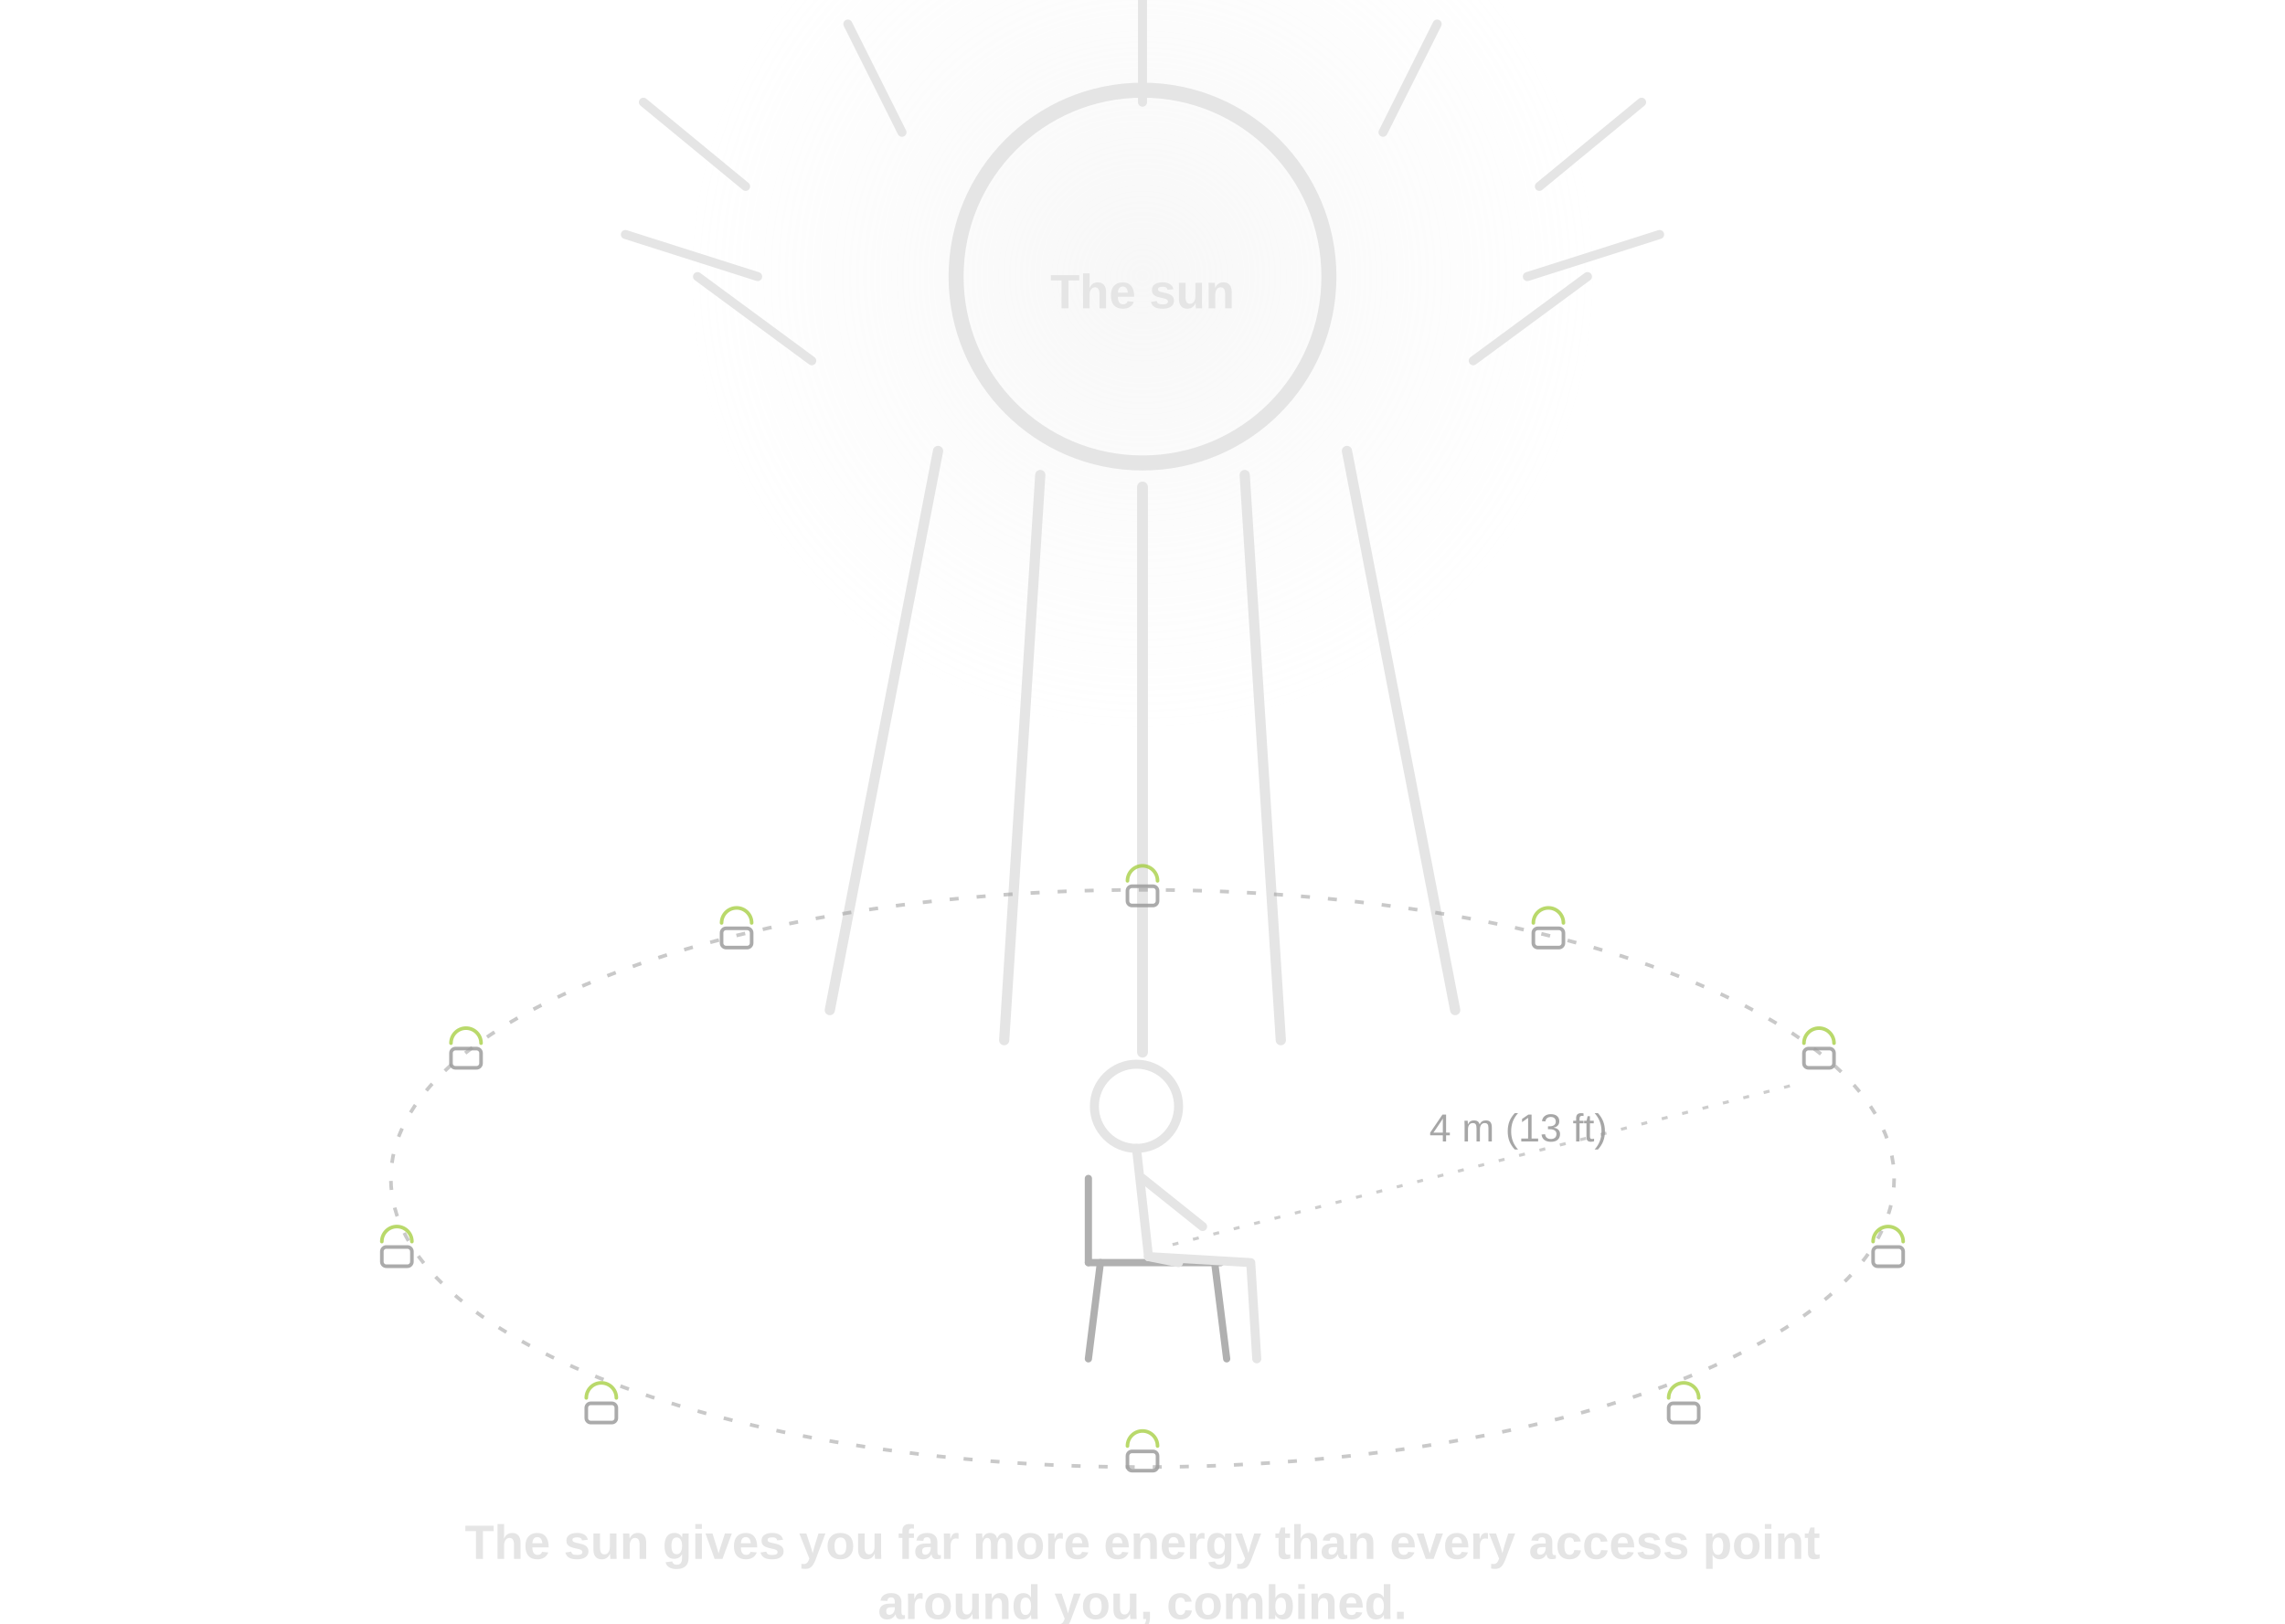
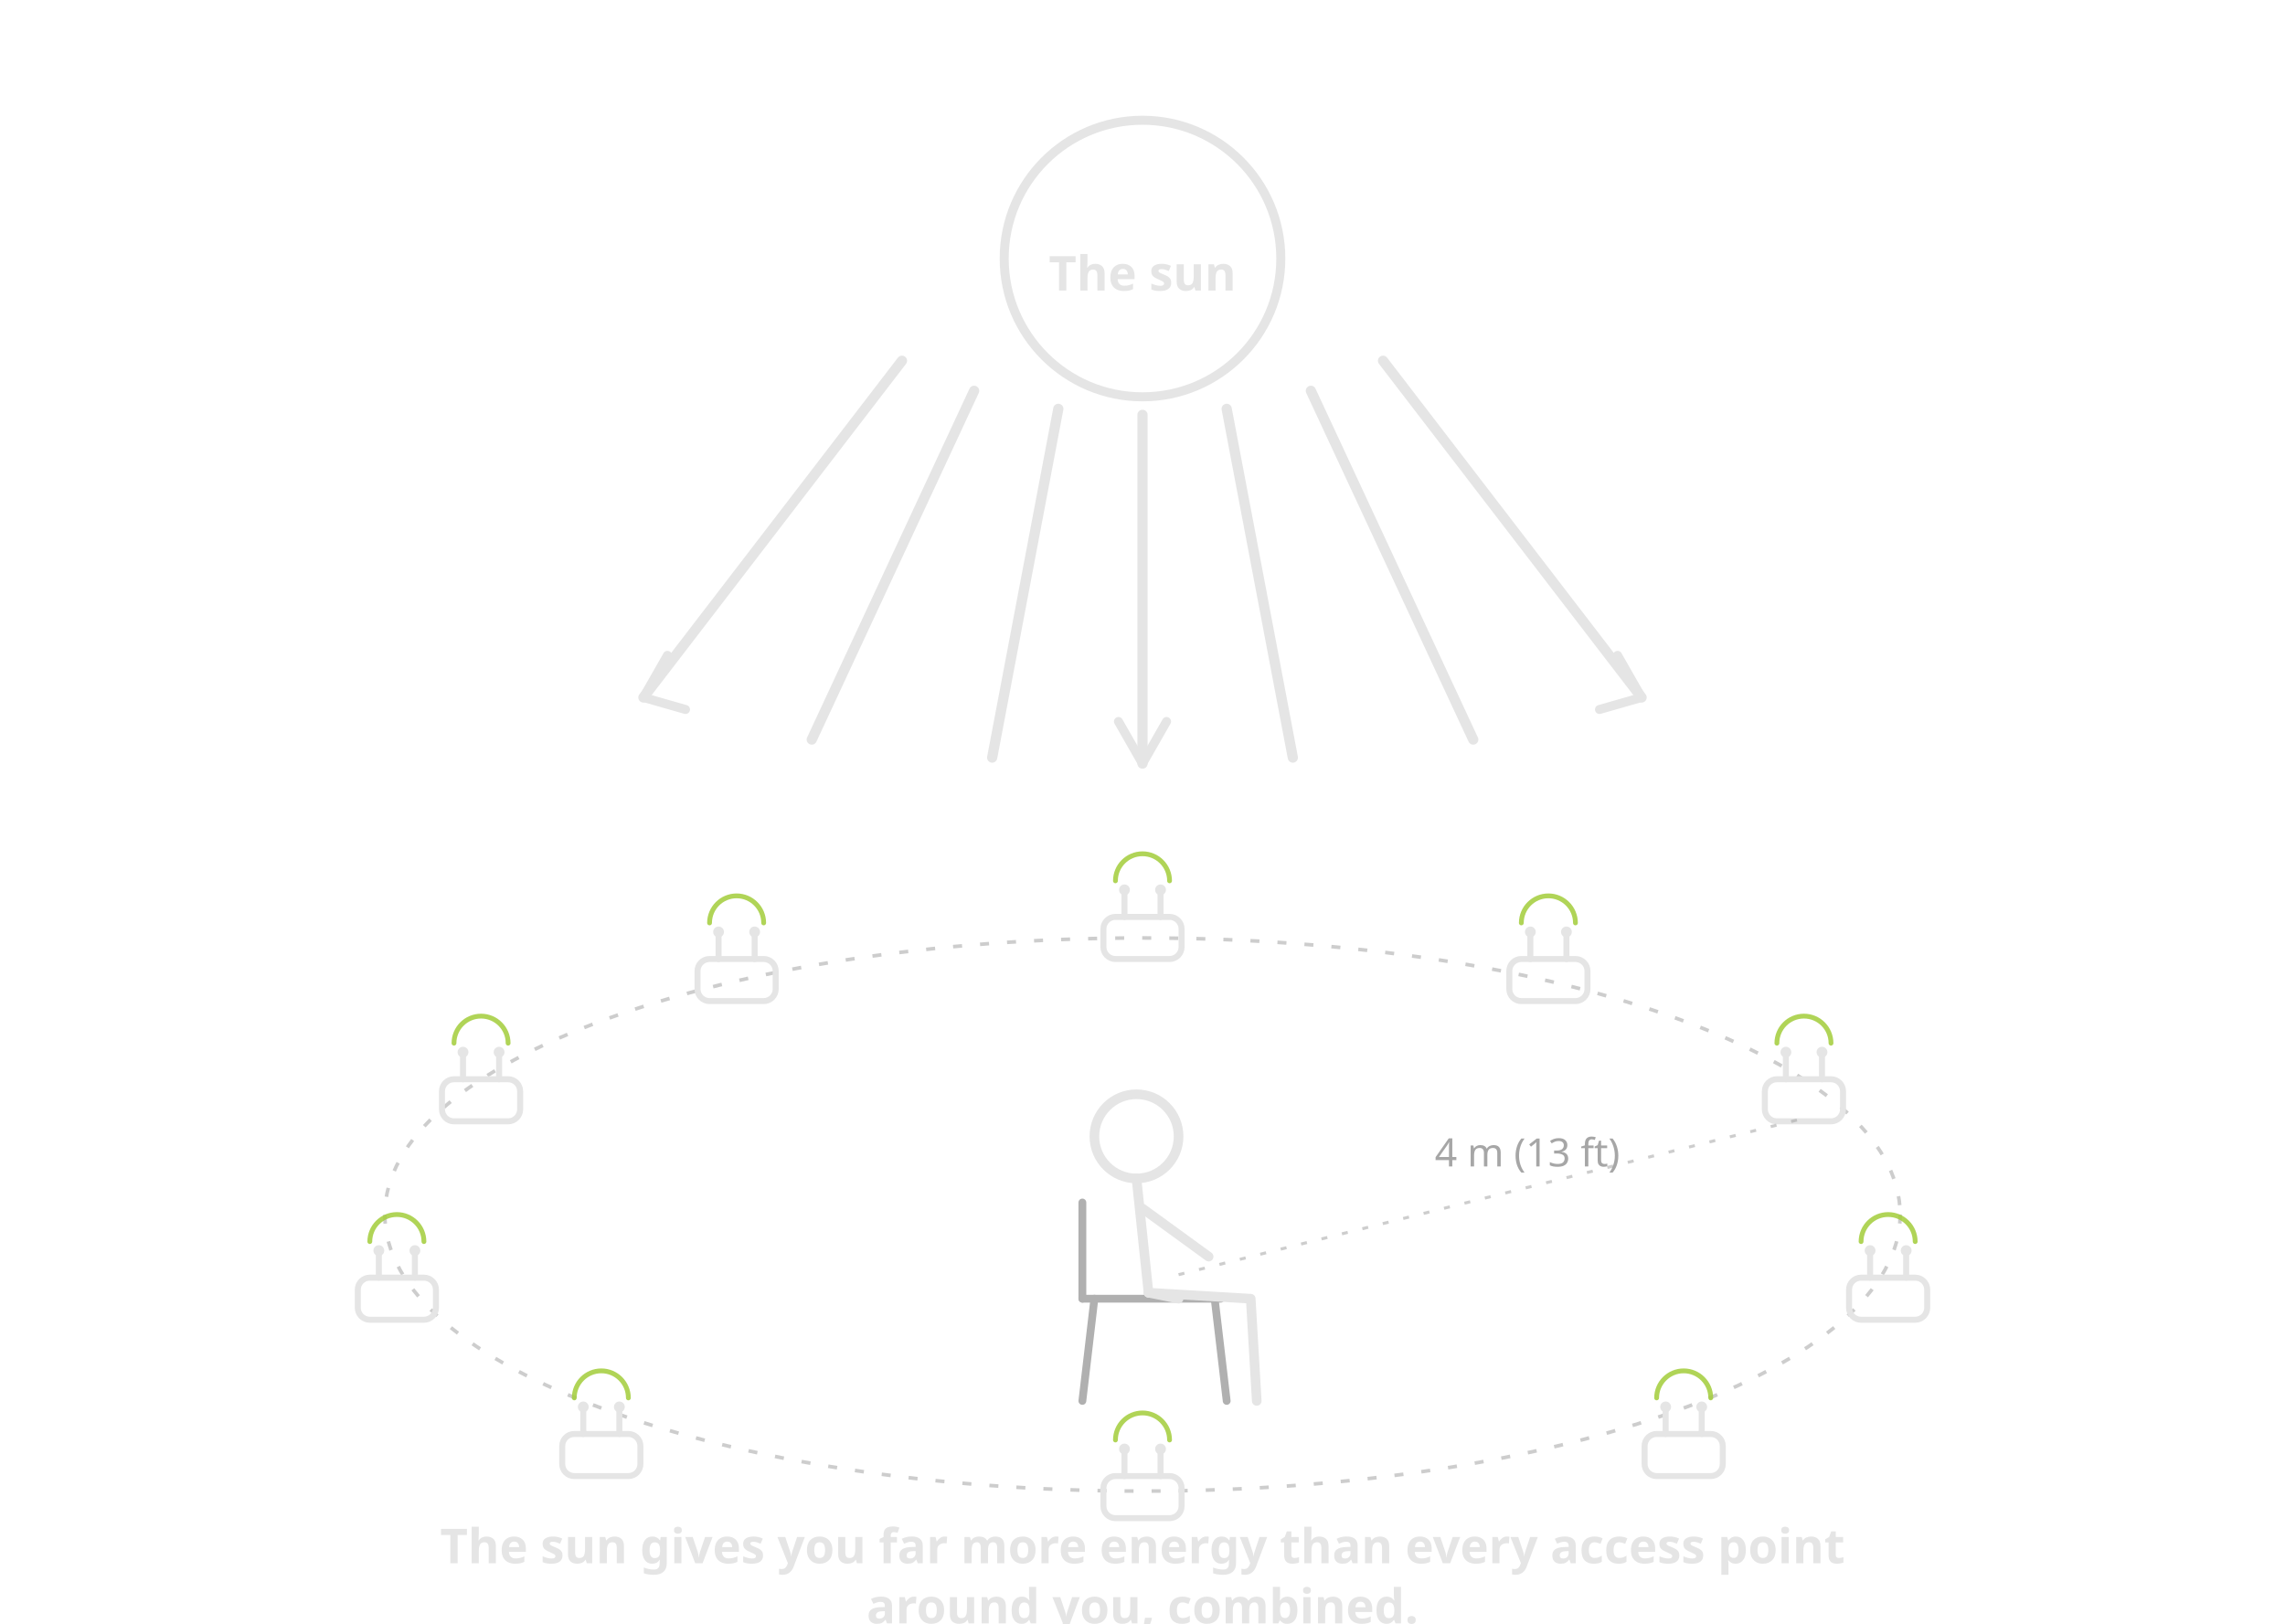
- <svg xmlns="http://www.w3.org/2000/svg" viewBox="0 0 760 540" width="760" height="540" role="img" aria-label="A person sits relaxed in the center of the scene. A large radiant sun above pours many strong beams of energy down onto the person. Around the person, four meters away, is a ring of ten small, faint Wi-Fi access points giving off only tiny, weak signals. The sun's energy is shown as vastly larger than all the access points combined.">
+ <svg xmlns="http://www.w3.org/2000/svg" viewBox="0 0 760 540" width="760" height="540" font-family="IBM Plex Sans, sans-serif" fill="none">
+   <circle cx="380" cy="86" r="46" stroke="#E5E5E5" stroke-width="3" />
+   <g stroke="#E5E5E5" stroke-width="3.4" stroke-linecap="round">
+     <line x1="300" y1="120" x2="214" y2="232" />
+     <line x1="324" y1="130" x2="270" y2="246" />
+     <line x1="352" y1="136" x2="330" y2="252" />
+     <line x1="380" y1="138" x2="380" y2="254" />
+     <line x1="408" y1="136" x2="430" y2="252" />
+     <line x1="436" y1="130" x2="490" y2="246" />
+     <line x1="460" y1="120" x2="546" y2="232" />
+   </g>
+   <g stroke="#E5E5E5" stroke-width="3" stroke-linecap="round">
+     <path d="M214 232 L222 218 M214 232 L228 236" />
+     <path d="M380 254 L372 240 M380 254 L388 240" />
+     <path d="M546 232 L532 236 M546 232 L538 218" />
+   </g>
+   <text x="380" y="91" font-size="16" fill="#E5E5E5" text-anchor="middle" font-weight="600" dominant-baseline="middle">The sun</text>
+   <ellipse cx="380" cy="404" rx="252" ry="92" stroke="#9C9C9C" stroke-width="1.2" stroke-dasharray="3 6" opacity="0.5" />
  <defs>
-     <radialGradient id="sunGlow" cx="50%" cy="50%" r="50%">
-       <stop offset="0%" stop-color="#E5E5E5" stop-opacity="0.30" />
-       <stop offset="60%" stop-color="#E5E5E5" stop-opacity="0.10" />
-       <stop offset="100%" stop-color="#E5E5E5" stop-opacity="0" />
-     </radialGradient>
+     <g id="ap">
+       <g stroke="#E5E5E5" stroke-width="2" stroke-linecap="round">
+         <line x1="-6" y1="-7" x2="-6" y2="-15" />
+         <line x1="6" y1="-7" x2="6" y2="-15" />
+       </g>
+       <circle cx="-6" cy="-16" r="1.8" fill="#E5E5E5" />
+       <circle cx="6" cy="-16" r="1.8" fill="#E5E5E5" />
+       <rect x="-13" y="-7" width="26" height="14" rx="4" stroke="#E5E5E5" stroke-width="2" />
+       <path d="M-9 -19 A8 8 0 0 1 9 -19" stroke="#A2CC3A" stroke-width="1.6" stroke-linecap="round" opacity="0.85" />
+     </g>
  </defs>
-   <circle cx="380" cy="92" r="150" fill="url(#sunGlow)" />
-   <g stroke="#E5E5E5" stroke-linecap="round" fill="none">
-     <line x1="312" y1="150" x2="276" y2="336" stroke-width="3.4" />
-     <line x1="346" y1="158" x2="334" y2="346" stroke-width="3.4" />
-     <line x1="380" y1="162" x2="380" y2="350" stroke-width="3.6" />
-     <line x1="414" y1="158" x2="426" y2="346" stroke-width="3.4" />
-     <line x1="448" y1="150" x2="484" y2="336" stroke-width="3.4" />
-     <line x1="270" y1="120" x2="232" y2="92" stroke-width="3" />
-     <line x1="252" y1="92" x2="208" y2="78" stroke-width="3" />
-     <line x1="248" y1="62" x2="214" y2="34" stroke-width="3" />
-     <line x1="300" y1="44" x2="282" y2="8" stroke-width="3" />
-     <line x1="380" y1="34" x2="380" y2="0" stroke-width="3" />
-     <line x1="460" y1="44" x2="478" y2="8" stroke-width="3" />
-     <line x1="512" y1="62" x2="546" y2="34" stroke-width="3" />
-     <line x1="508" y1="92" x2="552" y2="78" stroke-width="3" />
-     <line x1="490" y1="120" x2="528" y2="92" stroke-width="3" />
+   <use href="#ap" transform="translate(380,312)" />
+   <use href="#ap" transform="translate(515,326)" />
+   <use href="#ap" transform="translate(600,366)" />
+   <use href="#ap" transform="translate(628,432)" />
+   <use href="#ap" transform="translate(560,484)" />
+   <use href="#ap" transform="translate(380,498)" />
+   <use href="#ap" transform="translate(200,484)" />
+   <use href="#ap" transform="translate(132,432)" />
+   <use href="#ap" transform="translate(160,366)" />
+   <use href="#ap" transform="translate(245,326)" />
+   <g stroke="#9C9C9C" stroke-width="2.6" stroke-linecap="round" stroke-linejoin="round" opacity="0.8">
+     <path d="M360 432 L406 432" />
+     <path d="M360 432 L360 400" />
+     <path d="M404 432 L408 466" />
+     <path d="M364 432 L360 466" />
  </g>
-   <circle cx="380" cy="92" r="62" stroke="#E5E5E5" stroke-width="5" fill="none" />
-   <text x="380" y="98" font-family="'IBM Plex Sans','Helvetica Neue',Arial,sans-serif" font-size="16" fill="#E5E5E5" text-anchor="middle" font-weight="700" dominant-baseline="middle">The sun</text>
-   <ellipse cx="380" cy="392" rx="250" ry="96" stroke="#9C9C9C" stroke-width="1.2" fill="none" stroke-dasharray="3 6" opacity="0.55" />
-   <g>
-     <g transform="translate(380,298)">
-       <rect x="-5" y="-3.2" width="10" height="6.4" rx="1.5" stroke="#9C9C9C" stroke-width="1.2" fill="none" opacity="0.85" />
-       <path d="M-5 -5 A4 4 0 0 1 5 -5" stroke="#A2CC3A" stroke-width="1.2" fill="none" stroke-linecap="round" opacity="0.75" />
-     </g>
-     <g transform="translate(515,312)">
-       <rect x="-5" y="-3.2" width="10" height="6.4" rx="1.5" stroke="#9C9C9C" stroke-width="1.2" fill="none" opacity="0.85" />
-       <path d="M-5 -5 A4 4 0 0 1 5 -5" stroke="#A2CC3A" stroke-width="1.2" fill="none" stroke-linecap="round" opacity="0.75" />
-     </g>
-     <g transform="translate(605,352)">
-       <rect x="-5" y="-3.2" width="10" height="6.4" rx="1.5" stroke="#9C9C9C" stroke-width="1.2" fill="none" opacity="0.85" />
-       <path d="M-5 -5 A4 4 0 0 1 5 -5" stroke="#A2CC3A" stroke-width="1.2" fill="none" stroke-linecap="round" opacity="0.75" />
-     </g>
-     <g transform="translate(628,418)">
-       <rect x="-5" y="-3.2" width="10" height="6.4" rx="1.5" stroke="#9C9C9C" stroke-width="1.2" fill="none" opacity="0.85" />
-       <path d="M-5 -5 A4 4 0 0 1 5 -5" stroke="#A2CC3A" stroke-width="1.2" fill="none" stroke-linecap="round" opacity="0.75" />
-     </g>
-     <g transform="translate(560,470)">
-       <rect x="-5" y="-3.2" width="10" height="6.4" rx="1.5" stroke="#9C9C9C" stroke-width="1.2" fill="none" opacity="0.85" />
-       <path d="M-5 -5 A4 4 0 0 1 5 -5" stroke="#A2CC3A" stroke-width="1.2" fill="none" stroke-linecap="round" opacity="0.75" />
-     </g>
-     <g transform="translate(380,486)">
-       <rect x="-5" y="-3.2" width="10" height="6.4" rx="1.5" stroke="#9C9C9C" stroke-width="1.2" fill="none" opacity="0.85" />
-       <path d="M-5 -5 A4 4 0 0 1 5 -5" stroke="#A2CC3A" stroke-width="1.2" fill="none" stroke-linecap="round" opacity="0.75" />
-     </g>
-     <g transform="translate(200,470)">
-       <rect x="-5" y="-3.2" width="10" height="6.4" rx="1.5" stroke="#9C9C9C" stroke-width="1.2" fill="none" opacity="0.85" />
-       <path d="M-5 -5 A4 4 0 0 1 5 -5" stroke="#A2CC3A" stroke-width="1.2" fill="none" stroke-linecap="round" opacity="0.75" />
-     </g>
-     <g transform="translate(132,418)">
-       <rect x="-5" y="-3.2" width="10" height="6.4" rx="1.5" stroke="#9C9C9C" stroke-width="1.2" fill="none" opacity="0.85" />
-       <path d="M-5 -5 A4 4 0 0 1 5 -5" stroke="#A2CC3A" stroke-width="1.2" fill="none" stroke-linecap="round" opacity="0.75" />
-     </g>
-     <g transform="translate(155,352)">
-       <rect x="-5" y="-3.2" width="10" height="6.4" rx="1.5" stroke="#9C9C9C" stroke-width="1.2" fill="none" opacity="0.85" />
-       <path d="M-5 -5 A4 4 0 0 1 5 -5" stroke="#A2CC3A" stroke-width="1.2" fill="none" stroke-linecap="round" opacity="0.75" />
-     </g>
-     <g transform="translate(245,312)">
-       <rect x="-5" y="-3.2" width="10" height="6.4" rx="1.5" stroke="#9C9C9C" stroke-width="1.2" fill="none" opacity="0.85" />
-       <path d="M-5 -5 A4 4 0 0 1 5 -5" stroke="#A2CC3A" stroke-width="1.2" fill="none" stroke-linecap="round" opacity="0.75" />
-     </g>
+   <g stroke="#E5E5E5" stroke-width="3.2" stroke-linecap="round" stroke-linejoin="round">
+     <circle cx="378" cy="378" r="14" />
+     <path d="M378 392 L382 430" />
+     <path d="M380 402 L402 418" />
+     <path d="M382 430 L416 432 L418 466" />
+     <path d="M382 430 L392 432" />
  </g>
-   <g stroke="#9C9C9C" fill="none" stroke-width="2.4" stroke-linecap="round" stroke-linejoin="round" opacity="0.8">
-     <path d="M362 420 L406 420" />
-     <path d="M362 420 L362 392" />
-     <path d="M404 420 L408 452" />
-     <path d="M366 420 L362 452" />
-   </g>
-   <g stroke="#E5E5E5" fill="none" stroke-width="3" stroke-linecap="round" stroke-linejoin="round">
-     <circle cx="378" cy="368" r="14" />
-     <path d="M378 382 L382 418" />
-     <path d="M380 392 L400 408" />
-     <path d="M382 418 L416 420 L418 452" />
-     <path d="M382 418 L392 420" />
-   </g>
-   <line x1="390" y1="414" x2="600" y2="360" stroke="#9C9C9C" stroke-width="1" stroke-dasharray="2 5" opacity="0.5" />
-   <text x="505" y="376" font-family="'IBM Plex Sans','Helvetica Neue',Arial,sans-serif" font-size="13" fill="#9C9C9C" text-anchor="middle" font-weight="500" dominant-baseline="middle" opacity="0.9">4 m (13 ft)</text>
-   <text x="380" y="514" font-family="'IBM Plex Sans','Helvetica Neue',Arial,sans-serif" font-size="16" fill="#E5E5E5" text-anchor="middle" font-weight="600" dominant-baseline="middle">The sun gives you far more energy than every access point</text>
-   <text x="380" y="534" font-family="'IBM Plex Sans','Helvetica Neue',Arial,sans-serif" font-size="16" fill="#E5E5E5" text-anchor="middle" font-weight="600" dominant-baseline="middle">around you, combined.</text>
+   <line x1="392" y1="424" x2="600" y2="372" stroke="#9C9C9C" stroke-width="1" stroke-dasharray="2 5" opacity="0.5" />
+   <text x="508" y="388" font-size="13" fill="#9C9C9C" text-anchor="middle" font-weight="500" opacity="0.9">4 m (13 ft)</text>
+   <text x="380" y="520" font-size="16" fill="#E5E5E5" text-anchor="middle" font-weight="600">The sun gives you far more energy than every access point</text>
+   <text x="380" y="540" font-size="16" fill="#E5E5E5" text-anchor="middle" font-weight="600">around you, combined.</text>
</svg>
